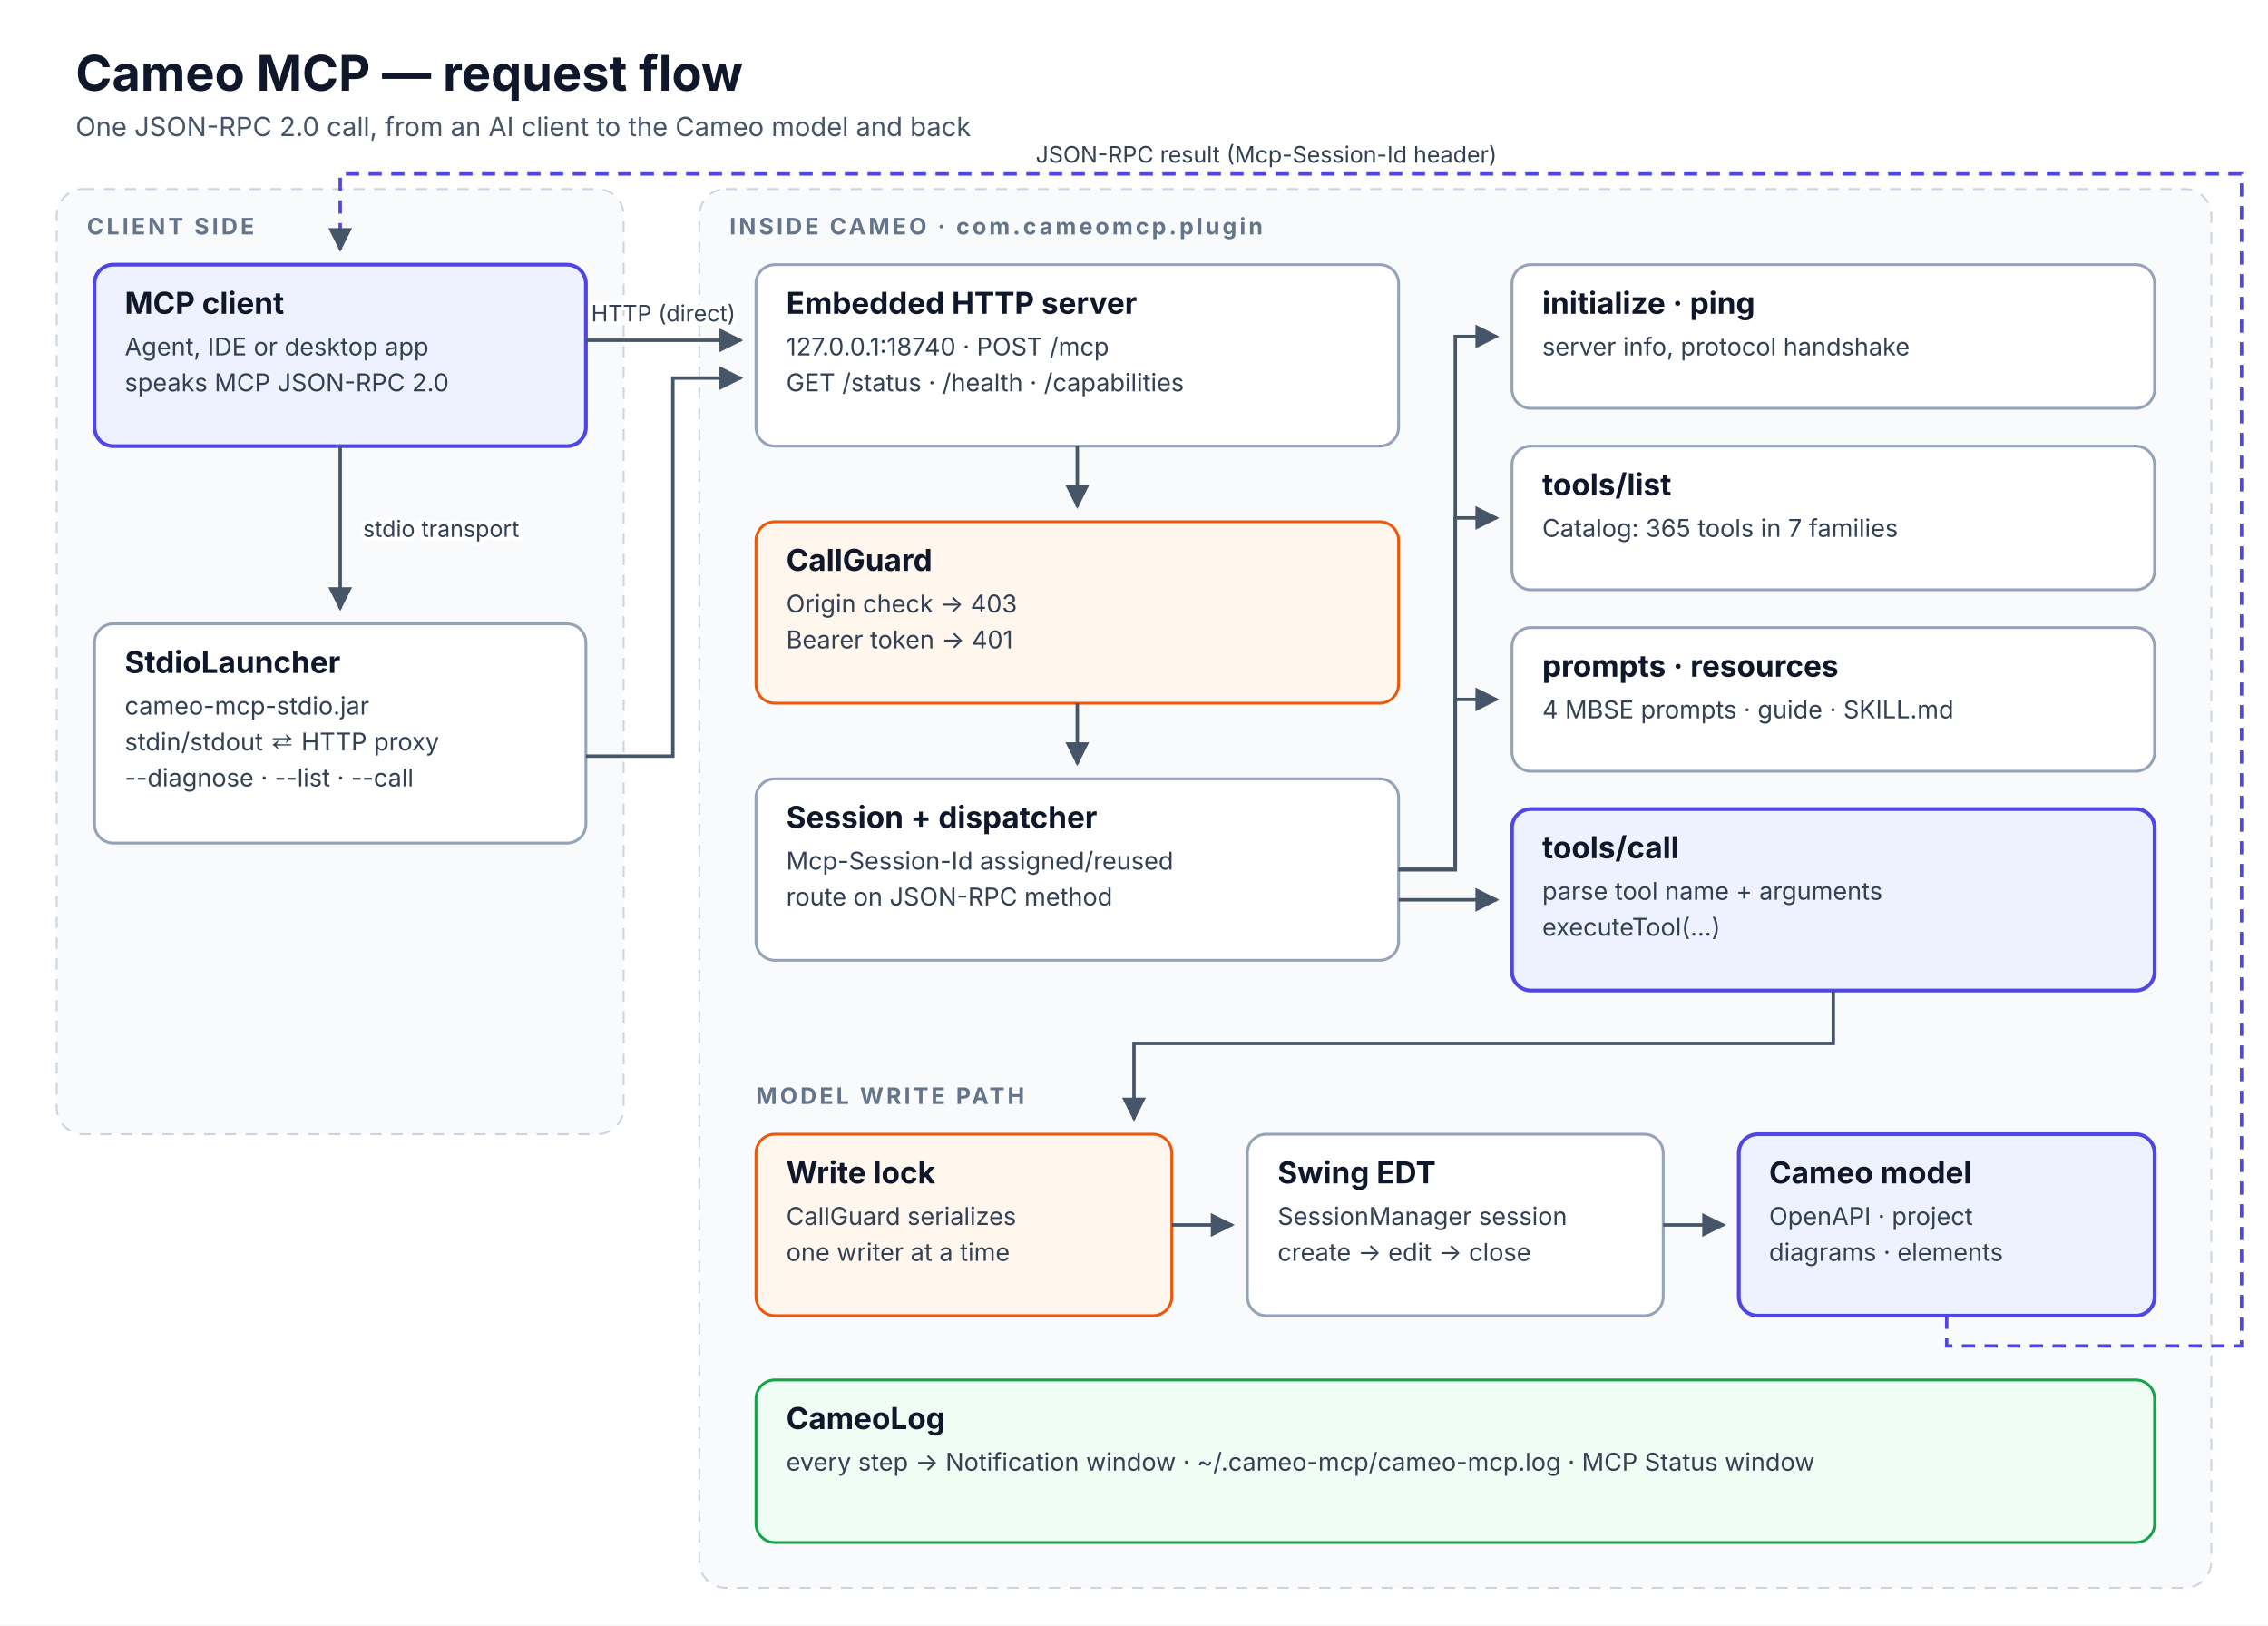
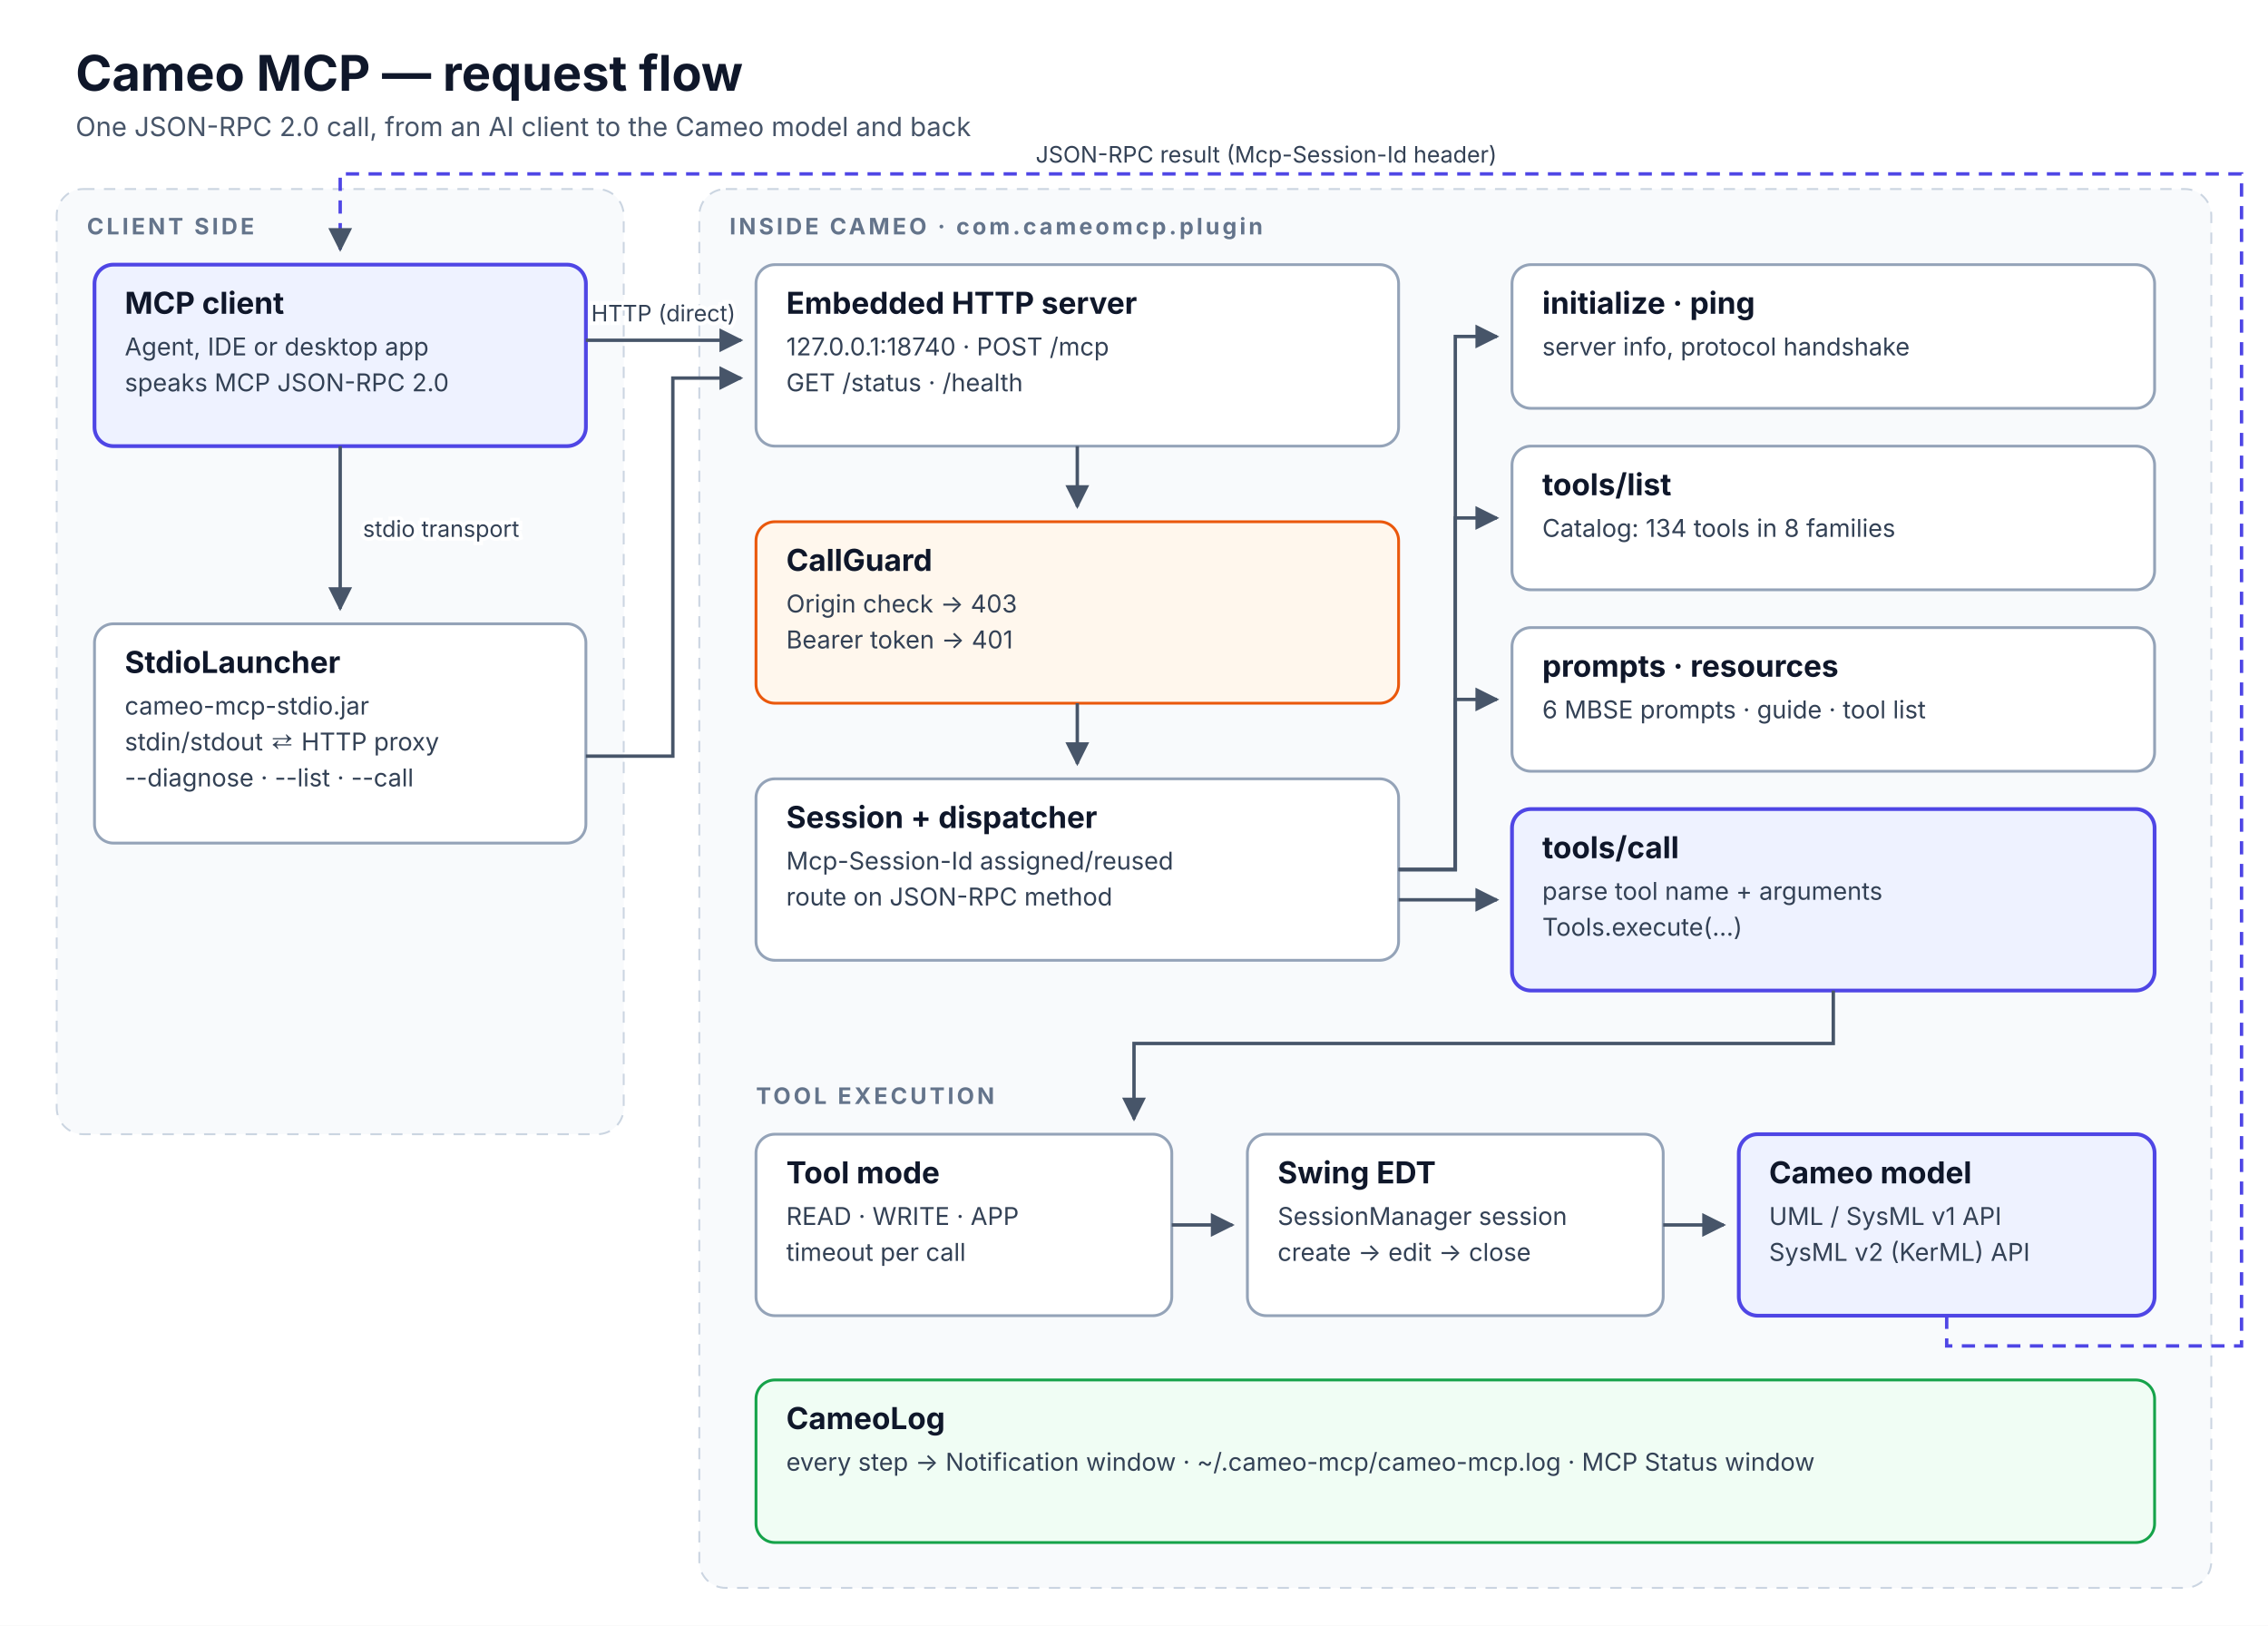
<svg xmlns="http://www.w3.org/2000/svg" viewBox="0 0 1200 860" width="1200" height="860" font-family="Inter, Segoe UI, Helvetica, Arial, sans-serif">
  <defs>
    <marker id="m" viewBox="0 0 10 10" refX="9" refY="5" markerWidth="7" markerHeight="7" orient="auto-start-reverse">
      <path d="M0 0 L10 5 L0 10 z" fill="#475569" />
    </marker>
  </defs>
  <style>
.bg{fill:#ffffff} .h{font-size:26px;font-weight:700;fill:#0f172a} .sub{font-size:14px;fill:#475569}
.sec{fill:#f8fafc;stroke:#cbd5e1;stroke-dasharray:6 5} .sl{font-size:12px;font-weight:700;letter-spacing:1.5px;fill:#64748b}
.card{fill:#ffffff;stroke:#94a3b8;stroke-width:1.5} .hl{fill:#eef2ff;stroke:#4f46e5;stroke-width:2}
.guard{fill:#fff7ed;stroke:#ea580c;stroke-width:1.5} .log{fill:#f0fdf4;stroke:#16a34a;stroke-width:1.5}
.t{font-size:16px;font-weight:700;fill:#0f172a} .s{font-size:13px;fill:#334155} .tag{font-size:11px;fill:#64748b}
.a{fill:none;stroke:#475569;stroke-width:1.8} .ret{stroke:#4f46e5;stroke-dasharray:7 5}
.al{font-size:12px;fill:#334155;paint-order:stroke;stroke:#ffffff;stroke-width:4px}
</style>
  <rect class="bg" width="1200" height="860" />
  <text class="h" x="40" y="48">Cameo MCP — request flow</text>
  <text class="sub" x="40" y="72">One JSON-RPC 2.0 call, from an AI client to the Cameo model and back</text>
  <rect class="sec" x="30" y="100" width="300" height="500" rx="14" />
  <text class="sl" x="46" y="124">CLIENT SIDE</text>
  <rect class="card hl" x="50" y="140" width="260" height="96" rx="10" />
  <text class="t" x="66" y="166">MCP client</text>
  <text class="s" x="66" y="188">Agent, IDE or desktop app</text>
  <text class="s" x="66" y="207">speaks MCP JSON-RPC 2.0</text>
  <rect class="card" x="50" y="330" width="260" height="116" rx="10" />
  <text class="t" x="66" y="356">StdioLauncher</text>
  <text class="s" x="66" y="378">cameo-mcp-stdio.jar</text>
  <text class="s" x="66" y="397">stdin/stdout ⇄ HTTP proxy</text>
  <text class="s" x="66" y="416">--diagnose · --list · --call</text>
  <path class="a" d="M180 236 L180 322" marker-end="url(#m)" />
  <text class="al" x="192" y="284" text-anchor="start">stdio transport</text>
  <rect class="sec" x="370" y="100" width="800" height="740" rx="14" />
  <text class="sl" x="386" y="124">INSIDE CAMEO  ·  com.cameomcp.plugin</text>
  <rect class="card" x="400" y="140" width="340" height="96" rx="10" />
  <text class="t" x="416" y="166">Embedded HTTP server</text>
  <text class="s" x="416" y="188">127.0.0.1:18740  ·  POST /mcp</text>
-   <text class="s" x="416" y="207">GET /status · /health · /capabilities</text>
+   <text class="s" x="416" y="207">GET /status · /health</text>
  <rect class="card guard" x="400" y="276" width="340" height="96" rx="10" />
  <text class="t" x="416" y="302">CallGuard</text>
  <text class="s" x="416" y="324">Origin check  →  403</text>
  <text class="s" x="416" y="343">Bearer token  →  401</text>
  <rect class="card" x="400" y="412" width="340" height="96" rx="10" />
  <text class="t" x="416" y="438">Session + dispatcher</text>
  <text class="s" x="416" y="460">Mcp-Session-Id assigned/reused</text>
  <text class="s" x="416" y="479">route on JSON-RPC method</text>
  <path class="a" d="M310 180 L392 180" marker-end="url(#m)" />
  <text class="al" x="351" y="170" text-anchor="middle">HTTP (direct)</text>
  <path class="a" d="M310 400 L356 400 L356 200 L392 200" marker-end="url(#m)" />
  <path class="a" d="M570 236 L570 268" marker-end="url(#m)" />
  <path class="a" d="M570 372 L570 404" marker-end="url(#m)" />
  <rect class="card" x="800" y="140" width="340" height="76" rx="10" />
  <text class="t" x="816" y="166">initialize · ping</text>
  <text class="s" x="816" y="188">server info, protocol handshake</text>
  <rect class="card" x="800" y="236" width="340" height="76" rx="10" />
  <text class="t" x="816" y="262">tools/list</text>
-   <text class="s" x="816" y="284">Catalog: 365 tools in 7 families</text>
+   <text class="s" x="816" y="284">Catalog: 134 tools in 8 families</text>
  <rect class="card" x="800" y="332" width="340" height="76" rx="10" />
  <text class="t" x="816" y="358">prompts · resources</text>
-   <text class="s" x="816" y="380">4 MBSE prompts · guide · SKILL.md</text>
+   <text class="s" x="816" y="380">6 MBSE prompts · guide · tool list</text>
  <rect class="card hl" x="800" y="428" width="340" height="96" rx="10" />
  <text class="t" x="816" y="454">tools/call</text>
  <text class="s" x="816" y="476">parse tool name + arguments</text>
-   <text class="s" x="816" y="495">executeTool(…)</text>
+   <text class="s" x="816" y="495">Tools.execute(…)</text>
  <path class="a" d="M740 460 L770 460 L770 178 L792 178" marker-end="url(#m)" />
  <path class="a" d="M740 460 L770 460 L770 274 L792 274" marker-end="url(#m)" />
  <path class="a" d="M740 460 L770 460 L770 370 L792 370" marker-end="url(#m)" />
  <path class="a" d="M740 476 L792 476" marker-end="url(#m)" />
-   <text class="sl" x="400" y="584">MODEL WRITE PATH</text>
-   <rect class="card guard" x="400" y="600" width="220" height="96" rx="10" />
-   <text class="t" x="416" y="626">Write lock</text>
-   <text class="s" x="416" y="648">CallGuard serializes</text>
-   <text class="s" x="416" y="667">one writer at a time</text>
+   <text class="sl" x="400" y="584">TOOL EXECUTION</text>
+   <rect class="card" x="400" y="600" width="220" height="96" rx="10" />
+   <text class="t" x="416" y="626">Tool mode</text>
+   <text class="s" x="416" y="648">READ · WRITE · APP</text>
+   <text class="s" x="416" y="667">timeout per call</text>
  <rect class="card" x="660" y="600" width="220" height="96" rx="10" />
  <text class="t" x="676" y="626">Swing EDT</text>
  <text class="s" x="676" y="648">SessionManager session</text>
  <text class="s" x="676" y="667">create → edit → close</text>
  <rect class="card hl" x="920" y="600" width="220" height="96" rx="10" />
  <text class="t" x="936" y="626">Cameo model</text>
-   <text class="s" x="936" y="648">OpenAPI · project</text>
-   <text class="s" x="936" y="667">diagrams · elements</text>
+   <text class="s" x="936" y="648">UML / SysML v1 API</text>
+   <text class="s" x="936" y="667">SysML v2 (KerML) API</text>
  <path class="a" d="M970 524 L970 552 L600 552 L600 592" marker-end="url(#m)" />
  <path class="a" d="M620 648 L652 648" marker-end="url(#m)" />
  <path class="a" d="M880 648 L912 648" marker-end="url(#m)" />
  <rect class="card log" x="400" y="730" width="740" height="86" rx="10" />
  <text class="t" x="416" y="756">CameoLog</text>
  <text class="s" x="416" y="778">every step → Notification window · ~/.cameo-mcp/cameo-mcp.log · MCP Status window</text>
  <path class="a ret" d="M1030 696 L1030 712 L1186 712 L1186 92 L180 92 L180 132" marker-end="url(#m)" />
  <text class="al" x="670" y="86" text-anchor="middle">JSON-RPC result  (Mcp-Session-Id header)</text>
</svg>
